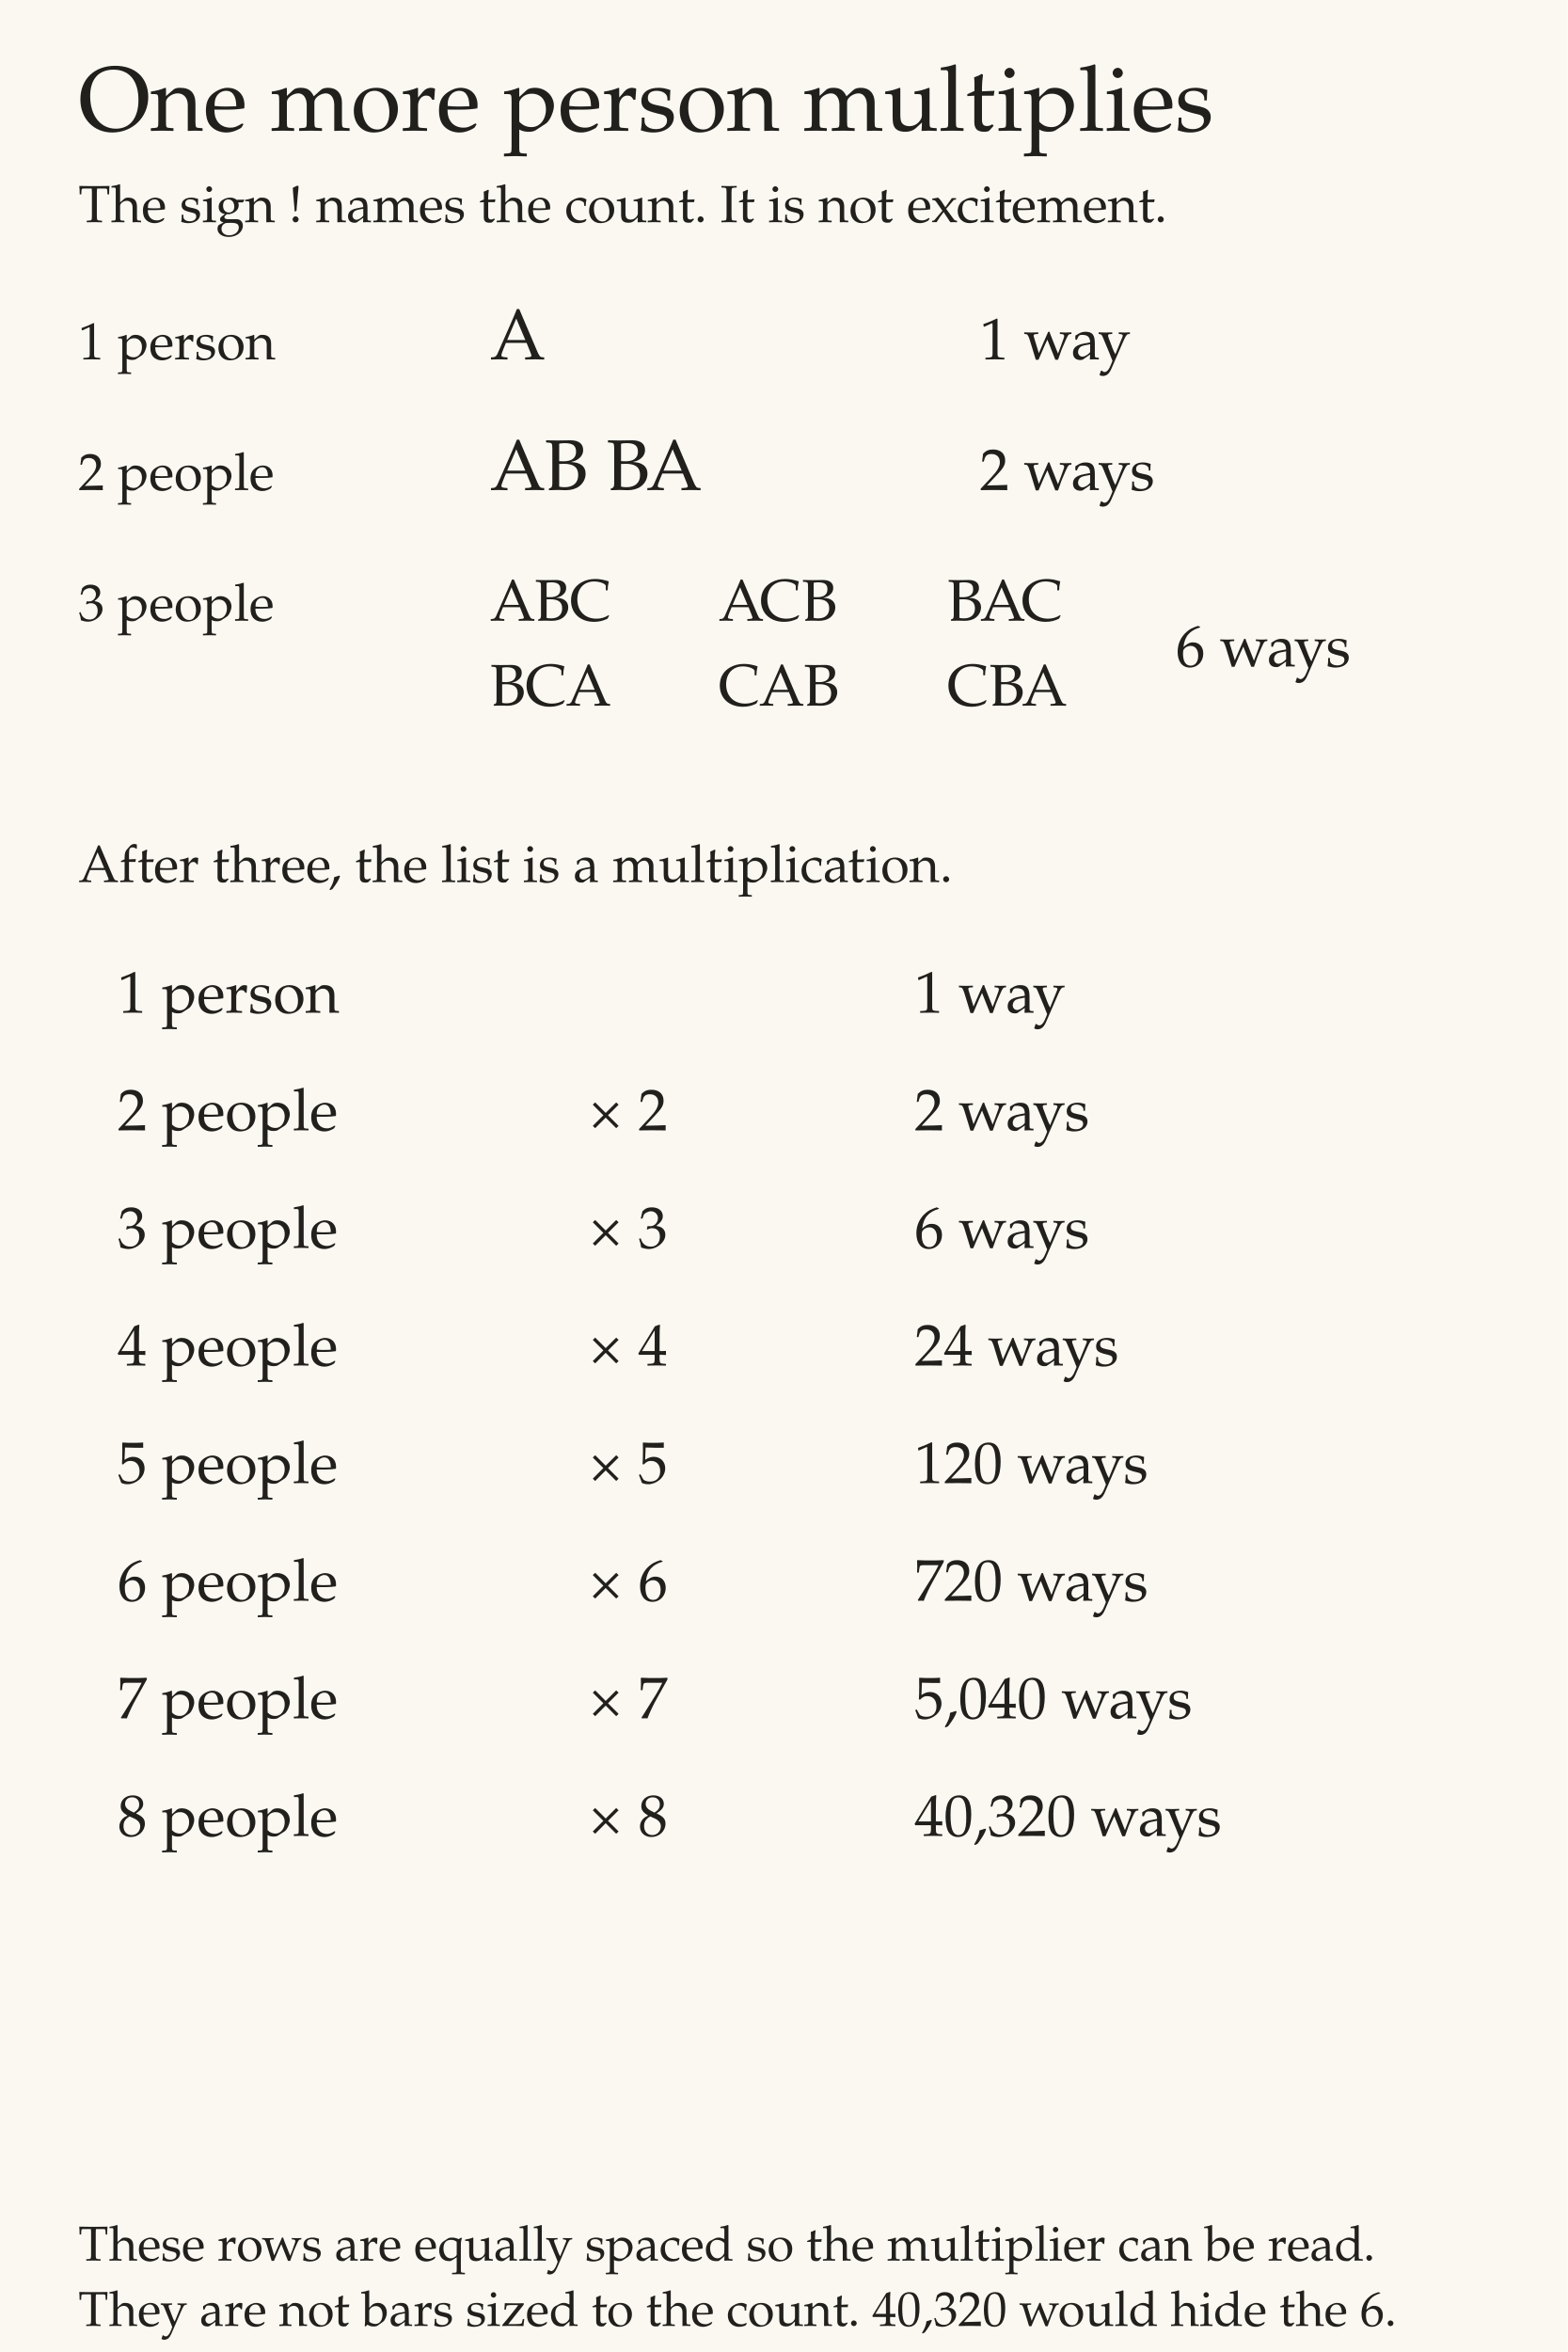
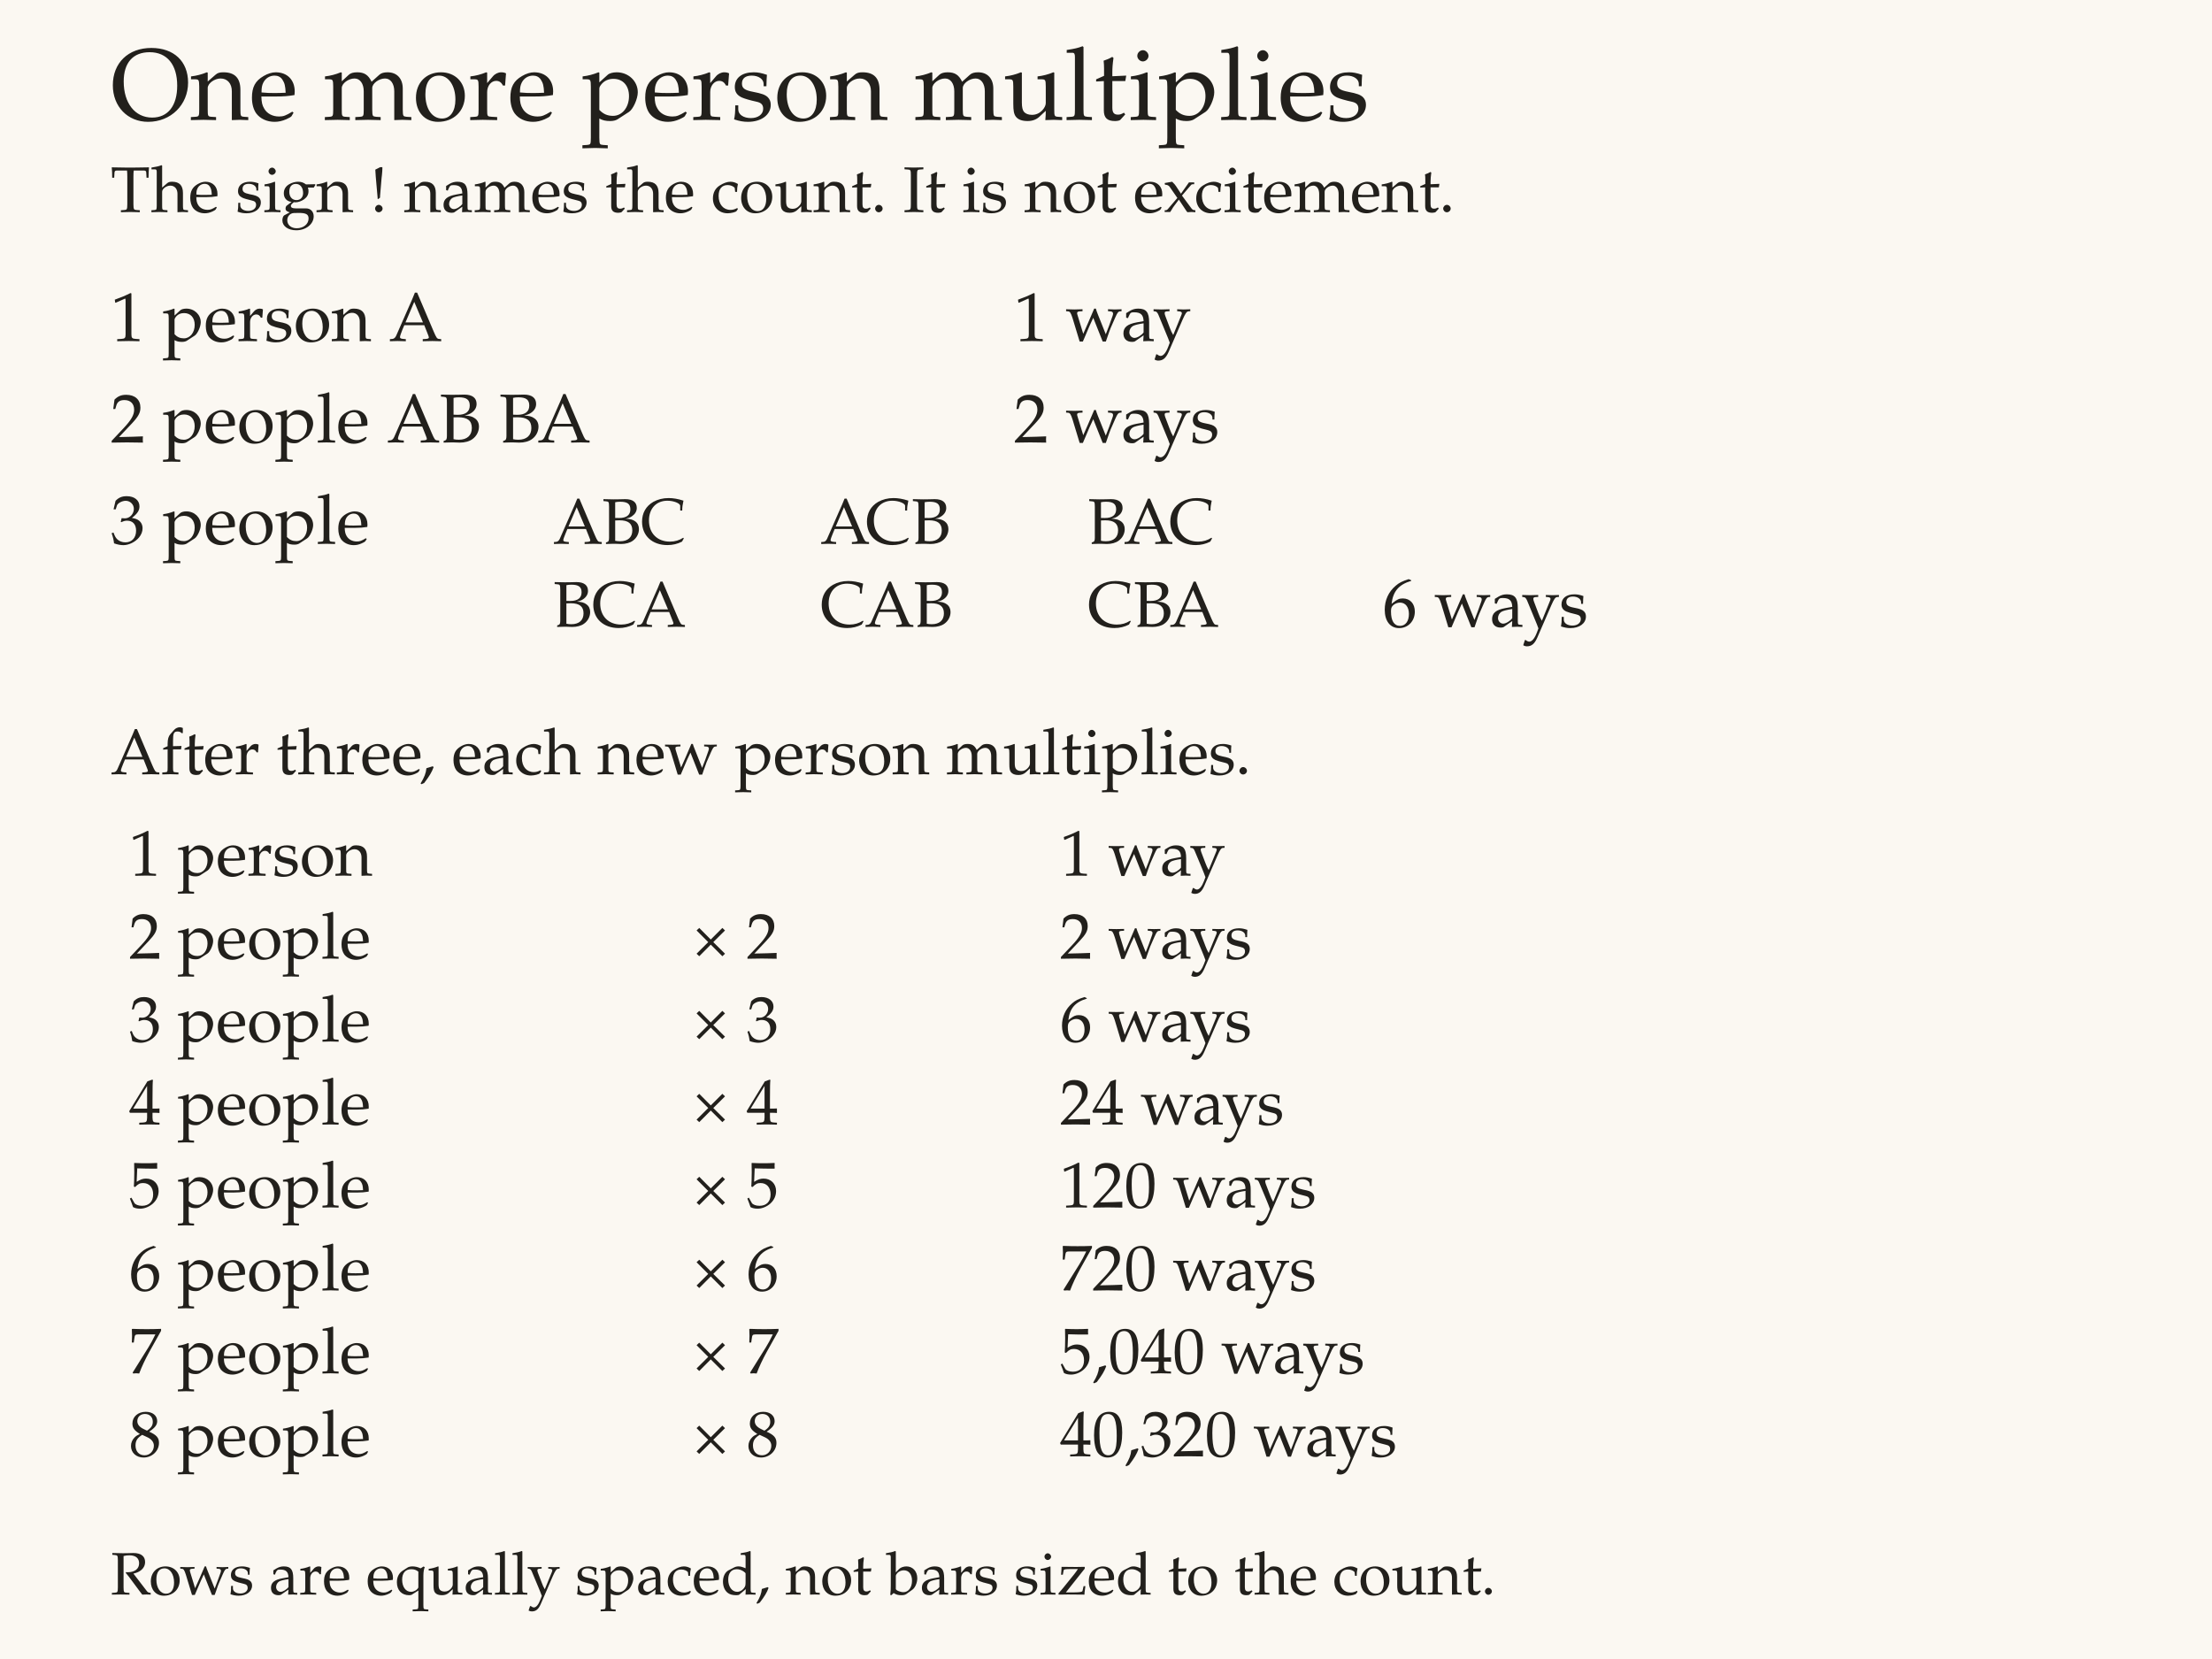
- <svg xmlns="http://www.w3.org/2000/svg" width="480" height="720" viewBox="0 0 480 720" role="img" aria-labelledby="t d">
-   <rect width="480" height="720" fill="#fbf8f2" />
+ <svg xmlns="http://www.w3.org/2000/svg" width="480" height="360" viewBox="0 0 480 360" role="img" aria-labelledby="t d">
+   <rect width="480" height="360" fill="#fbf8f2" />
  <style>text { font-family: Georgia, 'Iowan Old Style', Palatino, 'Palatino Linotype', serif; fill: #22201c; }</style>
-   <text x="24.0" y="40.0" font-size="28" fill="#22201c" text-anchor="start">One more person multiplies</text>
-   <text x="24.0" y="68.0" font-size="16" fill="#6b645a" text-anchor="start">The sign ! names the count. It is not excitement.</text>
-   <text x="24.0" y="110.0" font-size="16" fill="#6b645a" text-anchor="start">1 person</text>
-   <text x="150.0" y="110.0" font-size="22" fill="#7a4b1e" text-anchor="start">A</text>
-   <text x="300.0" y="110.0" font-size="18" fill="#22201c" text-anchor="start">1 way</text>
-   <text x="24.0" y="150.0" font-size="16" fill="#6b645a" text-anchor="start">2 people</text>
-   <text x="150.0" y="150.0" font-size="22" fill="#7a4b1e" text-anchor="start">AB    BA</text>
-   <text x="300.0" y="150.0" font-size="18" fill="#22201c" text-anchor="start">2 ways</text>
-   <text x="24.0" y="190.0" font-size="16" fill="#6b645a" text-anchor="start">3 people</text>
-   <text x="150.0" y="190.0" font-size="18" fill="#7a4b1e" text-anchor="start">ABC</text>
-   <text x="220.0" y="190.0" font-size="18" fill="#7a4b1e" text-anchor="start">ACB</text>
-   <text x="290.0" y="190.0" font-size="18" fill="#7a4b1e" text-anchor="start">BAC</text>
-   <text x="150.0" y="216.0" font-size="18" fill="#7a4b1e" text-anchor="start">BCA</text>
-   <text x="220.0" y="216.0" font-size="18" fill="#7a4b1e" text-anchor="start">CAB</text>
-   <text x="290.0" y="216.0" font-size="18" fill="#7a4b1e" text-anchor="start">CBA</text>
-   <text x="360.0" y="204.0" font-size="18" fill="#22201c" text-anchor="start">6 ways</text>
-   <text x="24.0" y="270.0" font-size="16" fill="#6b645a" text-anchor="start">After three, the list is a multiplication.</text>
-   <text x="36.0" y="310.0" font-size="18" fill="#22201c" text-anchor="start">1 person</text>
-   <text x="280.0" y="310.0" font-size="18" fill="#22201c" text-anchor="start">1 way</text>
-   <text x="36.0" y="346.0" font-size="18" fill="#22201c" text-anchor="start">2 people</text>
-   <text x="180.0" y="346.0" font-size="18" fill="#7a4b1e" text-anchor="start">× 2</text>
-   <text x="280.0" y="346.0" font-size="18" fill="#22201c" text-anchor="start">2 ways</text>
-   <text x="36.0" y="382.0" font-size="18" fill="#22201c" text-anchor="start">3 people</text>
-   <text x="180.0" y="382.0" font-size="18" fill="#7a4b1e" text-anchor="start">× 3</text>
-   <text x="280.0" y="382.0" font-size="18" fill="#22201c" text-anchor="start">6 ways</text>
-   <text x="36.0" y="418.0" font-size="18" fill="#22201c" text-anchor="start">4 people</text>
-   <text x="180.0" y="418.0" font-size="18" fill="#7a4b1e" text-anchor="start">× 4</text>
-   <text x="280.0" y="418.0" font-size="18" fill="#22201c" text-anchor="start">24 ways</text>
-   <text x="36.0" y="454.0" font-size="18" fill="#22201c" text-anchor="start">5 people</text>
-   <text x="180.0" y="454.0" font-size="18" fill="#7a4b1e" text-anchor="start">× 5</text>
-   <text x="280.0" y="454.0" font-size="18" fill="#22201c" text-anchor="start">120 ways</text>
-   <text x="36.0" y="490.0" font-size="18" fill="#22201c" text-anchor="start">6 people</text>
-   <text x="180.0" y="490.0" font-size="18" fill="#7a4b1e" text-anchor="start">× 6</text>
-   <text x="280.0" y="490.0" font-size="18" fill="#22201c" text-anchor="start">720 ways</text>
-   <text x="36.0" y="526.0" font-size="18" fill="#22201c" text-anchor="start">7 people</text>
-   <text x="180.0" y="526.0" font-size="18" fill="#7a4b1e" text-anchor="start">× 7</text>
-   <text x="280.0" y="526.0" font-size="18" fill="#22201c" text-anchor="start">5,040 ways</text>
-   <text x="36.0" y="562.0" font-size="18" fill="#22201c" text-anchor="start">8 people</text>
-   <text x="180.0" y="562.0" font-size="18" fill="#7a4b1e" text-anchor="start">× 8</text>
-   <text x="280.0" y="562.0" font-size="18" fill="#22201c" text-anchor="start">40,320 ways</text>
-   <text x="24.0" y="692.0" font-size="15" fill="#6b645a" text-anchor="start">These rows are equally spaced so the multiplier can be read.</text>
-   <text x="24.0" y="712.0" font-size="15" fill="#6b645a" text-anchor="start">They are not bars sized to the count. 40,320 would hide the 6.</text>
+   <text x="24.0" y="26.0" font-size="22" fill="#22201c" text-anchor="start">One more person multiplies</text>
+   <text x="24.0" y="46.0" font-size="14" fill="#6b645a" text-anchor="start">The sign ! names the count. It is not excitement.</text>
+   <text x="24.0" y="74.0" font-size="15" fill="#22201c" text-anchor="start">1 person   A</text>
+   <text x="220.0" y="74.0" font-size="15" fill="#7a4b1e" text-anchor="start">1 way</text>
+   <text x="24.0" y="96.0" font-size="15" fill="#22201c" text-anchor="start">2 people   AB   BA</text>
+   <text x="220.0" y="96.0" font-size="15" fill="#7a4b1e" text-anchor="start">2 ways</text>
+   <text x="24.0" y="118.0" font-size="15" fill="#22201c" text-anchor="start">3 people</text>
+   <text x="120.0" y="118.0" font-size="14" fill="#7a4b1e" text-anchor="start">ABC</text>
+   <text x="178.0" y="118.0" font-size="14" fill="#7a4b1e" text-anchor="start">ACB</text>
+   <text x="236.0" y="118.0" font-size="14" fill="#7a4b1e" text-anchor="start">BAC</text>
+   <text x="120.0" y="136.0" font-size="14" fill="#7a4b1e" text-anchor="start">BCA</text>
+   <text x="178.0" y="136.0" font-size="14" fill="#7a4b1e" text-anchor="start">CAB</text>
+   <text x="236.0" y="136.0" font-size="14" fill="#7a4b1e" text-anchor="start">CBA</text>
+   <text x="300.0" y="136.0" font-size="15" fill="#7a4b1e" text-anchor="start">6 ways</text>
+   <text x="24.0" y="168.0" font-size="14" fill="#6b645a" text-anchor="start">After three, each new person multiplies.</text>
+   <text x="28.0" y="190.0" font-size="14" fill="#22201c" text-anchor="start">1 person</text>
+   <text x="230.0" y="190.0" font-size="14" fill="#22201c" text-anchor="start">1 way</text>
+   <text x="28.0" y="208.0" font-size="14" fill="#22201c" text-anchor="start">2 people</text>
+   <text x="150.0" y="208.0" font-size="14" fill="#7a4b1e" text-anchor="start">× 2</text>
+   <text x="230.0" y="208.0" font-size="14" fill="#22201c" text-anchor="start">2 ways</text>
+   <text x="28.0" y="226.0" font-size="14" fill="#22201c" text-anchor="start">3 people</text>
+   <text x="150.0" y="226.0" font-size="14" fill="#7a4b1e" text-anchor="start">× 3</text>
+   <text x="230.0" y="226.0" font-size="14" fill="#22201c" text-anchor="start">6 ways</text>
+   <text x="28.0" y="244.0" font-size="14" fill="#22201c" text-anchor="start">4 people</text>
+   <text x="150.0" y="244.0" font-size="14" fill="#7a4b1e" text-anchor="start">× 4</text>
+   <text x="230.0" y="244.0" font-size="14" fill="#22201c" text-anchor="start">24 ways</text>
+   <text x="28.0" y="262.0" font-size="14" fill="#22201c" text-anchor="start">5 people</text>
+   <text x="150.0" y="262.0" font-size="14" fill="#7a4b1e" text-anchor="start">× 5</text>
+   <text x="230.0" y="262.0" font-size="14" fill="#22201c" text-anchor="start">120 ways</text>
+   <text x="28.0" y="280.0" font-size="14" fill="#22201c" text-anchor="start">6 people</text>
+   <text x="150.0" y="280.0" font-size="14" fill="#7a4b1e" text-anchor="start">× 6</text>
+   <text x="230.0" y="280.0" font-size="14" fill="#22201c" text-anchor="start">720 ways</text>
+   <text x="28.0" y="298.0" font-size="14" fill="#22201c" text-anchor="start">7 people</text>
+   <text x="150.0" y="298.0" font-size="14" fill="#7a4b1e" text-anchor="start">× 7</text>
+   <text x="230.0" y="298.0" font-size="14" fill="#22201c" text-anchor="start">5,040 ways</text>
+   <text x="28.0" y="316.0" font-size="14" fill="#22201c" text-anchor="start">8 people</text>
+   <text x="150.0" y="316.0" font-size="14" fill="#7a4b1e" text-anchor="start">× 8</text>
+   <text x="230.0" y="316.0" font-size="14" fill="#22201c" text-anchor="start">40,320 ways</text>
+   <text x="24.0" y="346.0" font-size="13" fill="#6b645a" text-anchor="start">Rows are equally spaced, not bars sized to the count.</text>
</svg>
